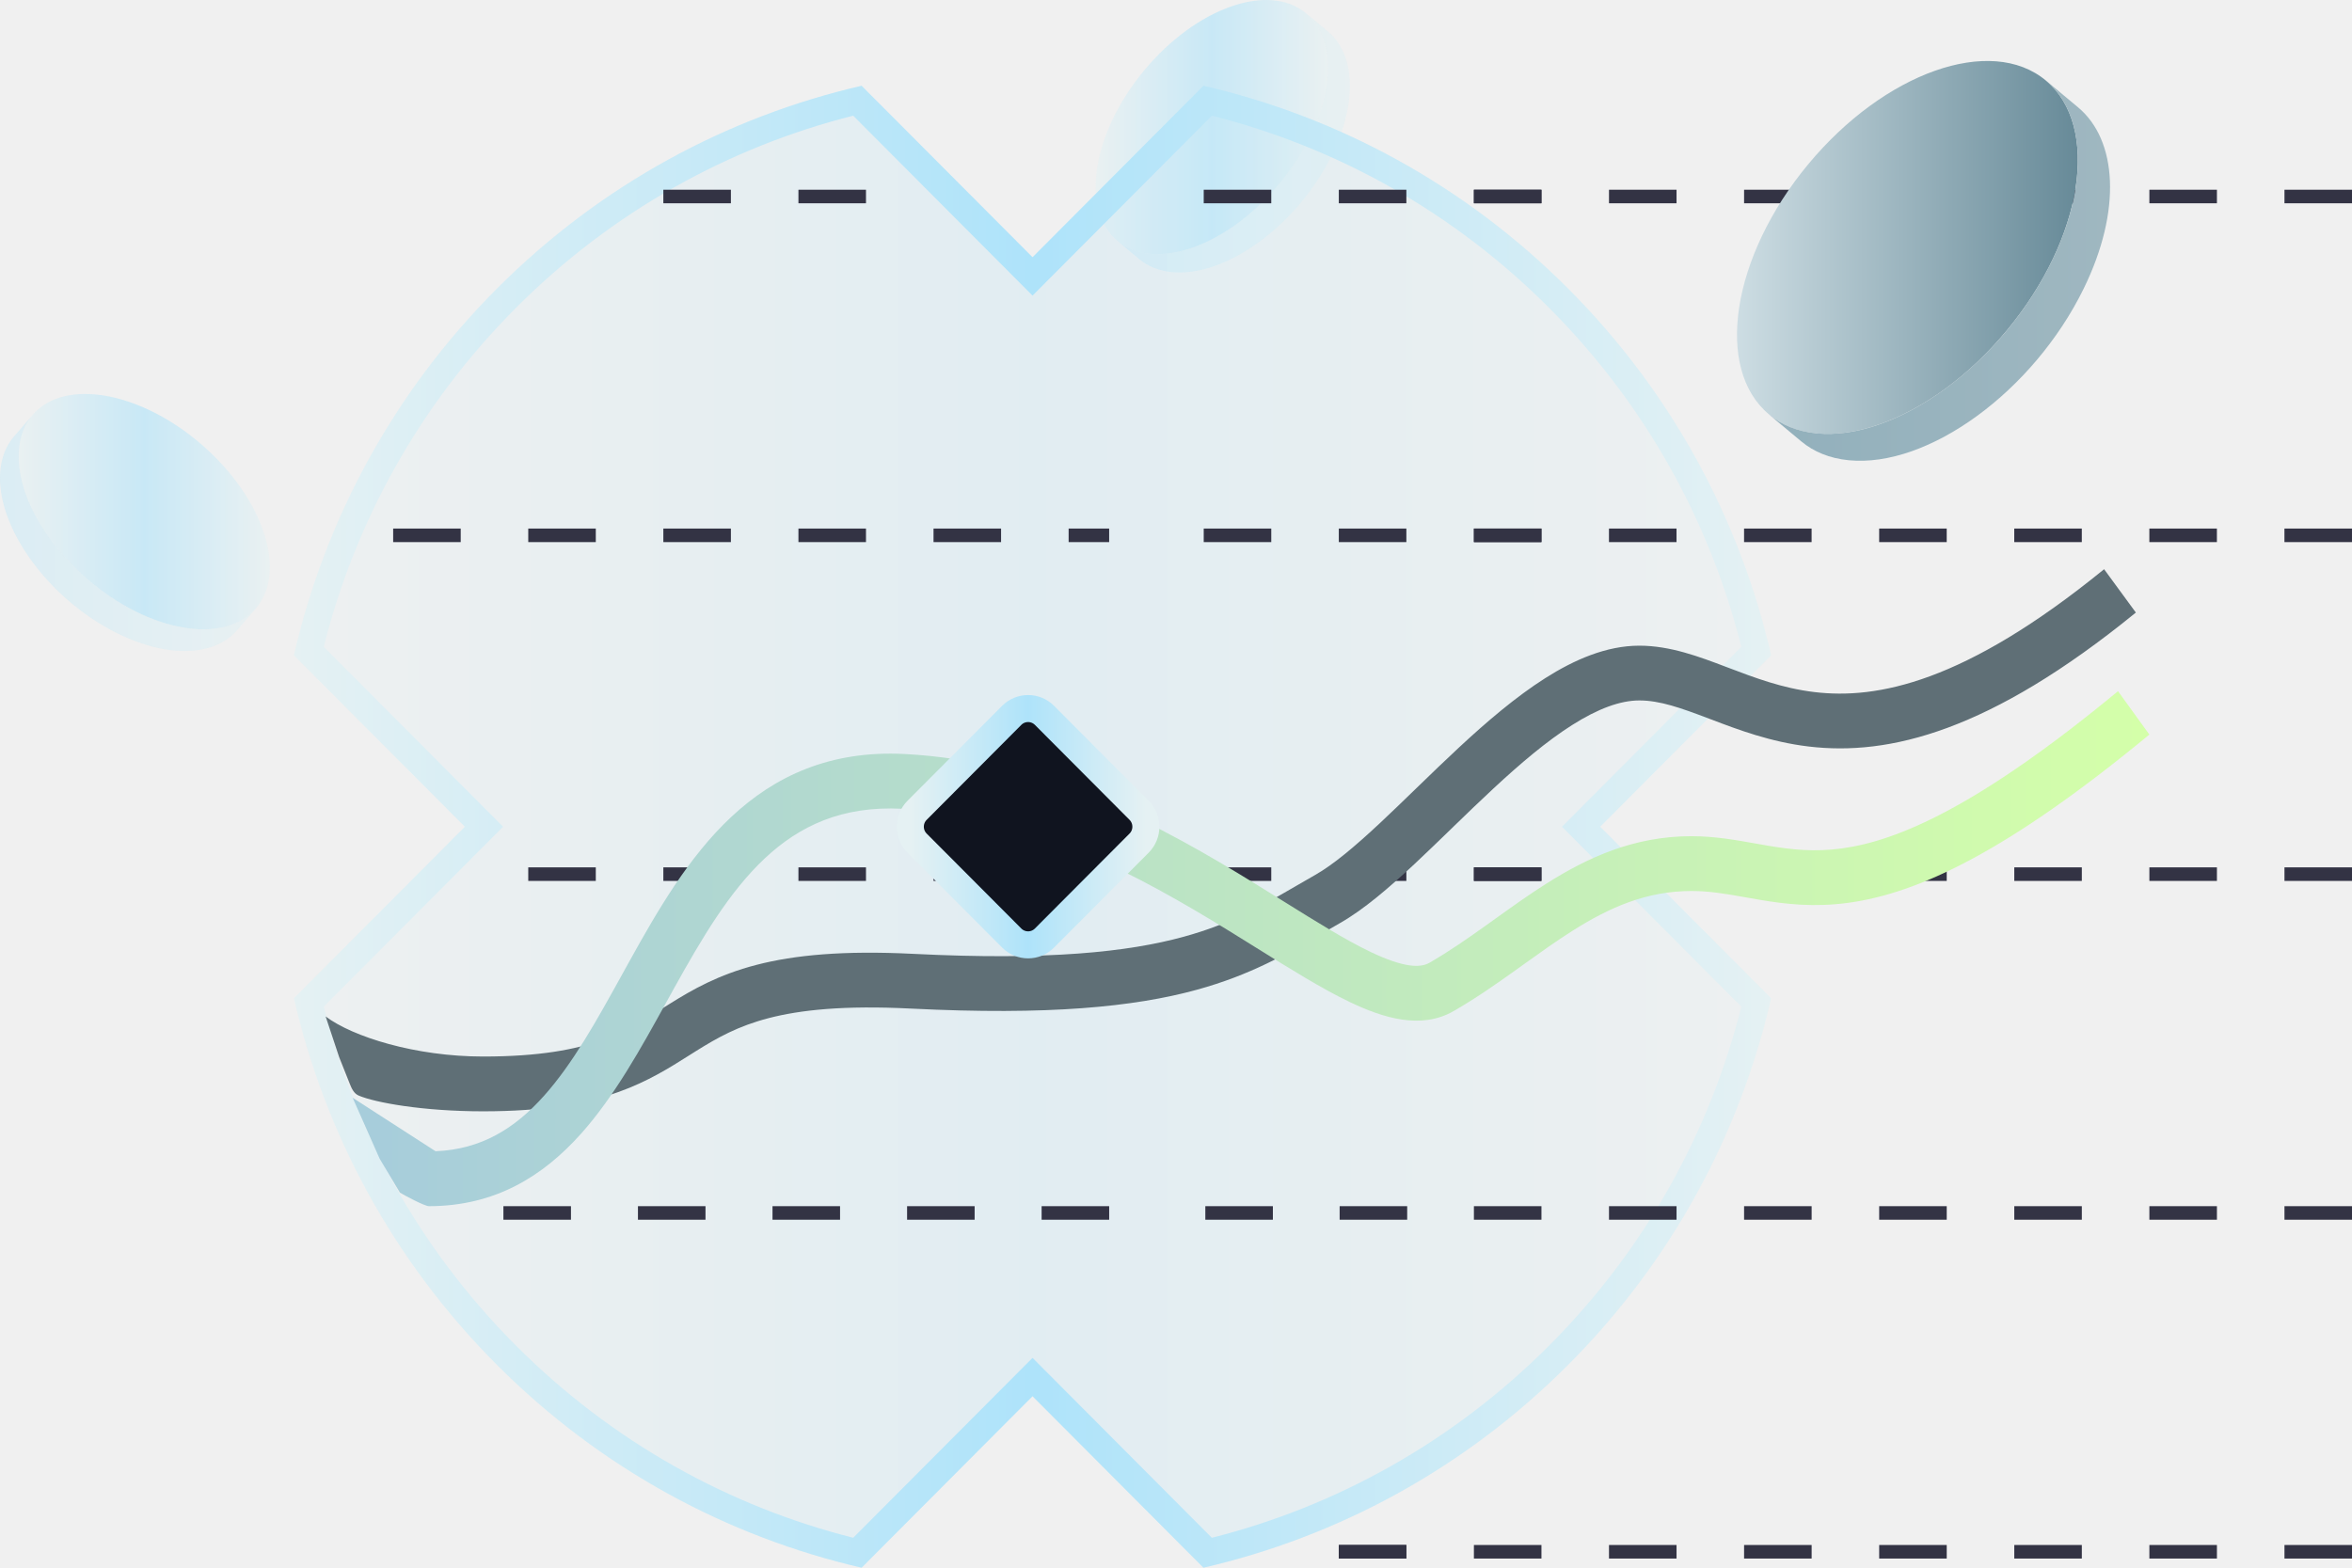
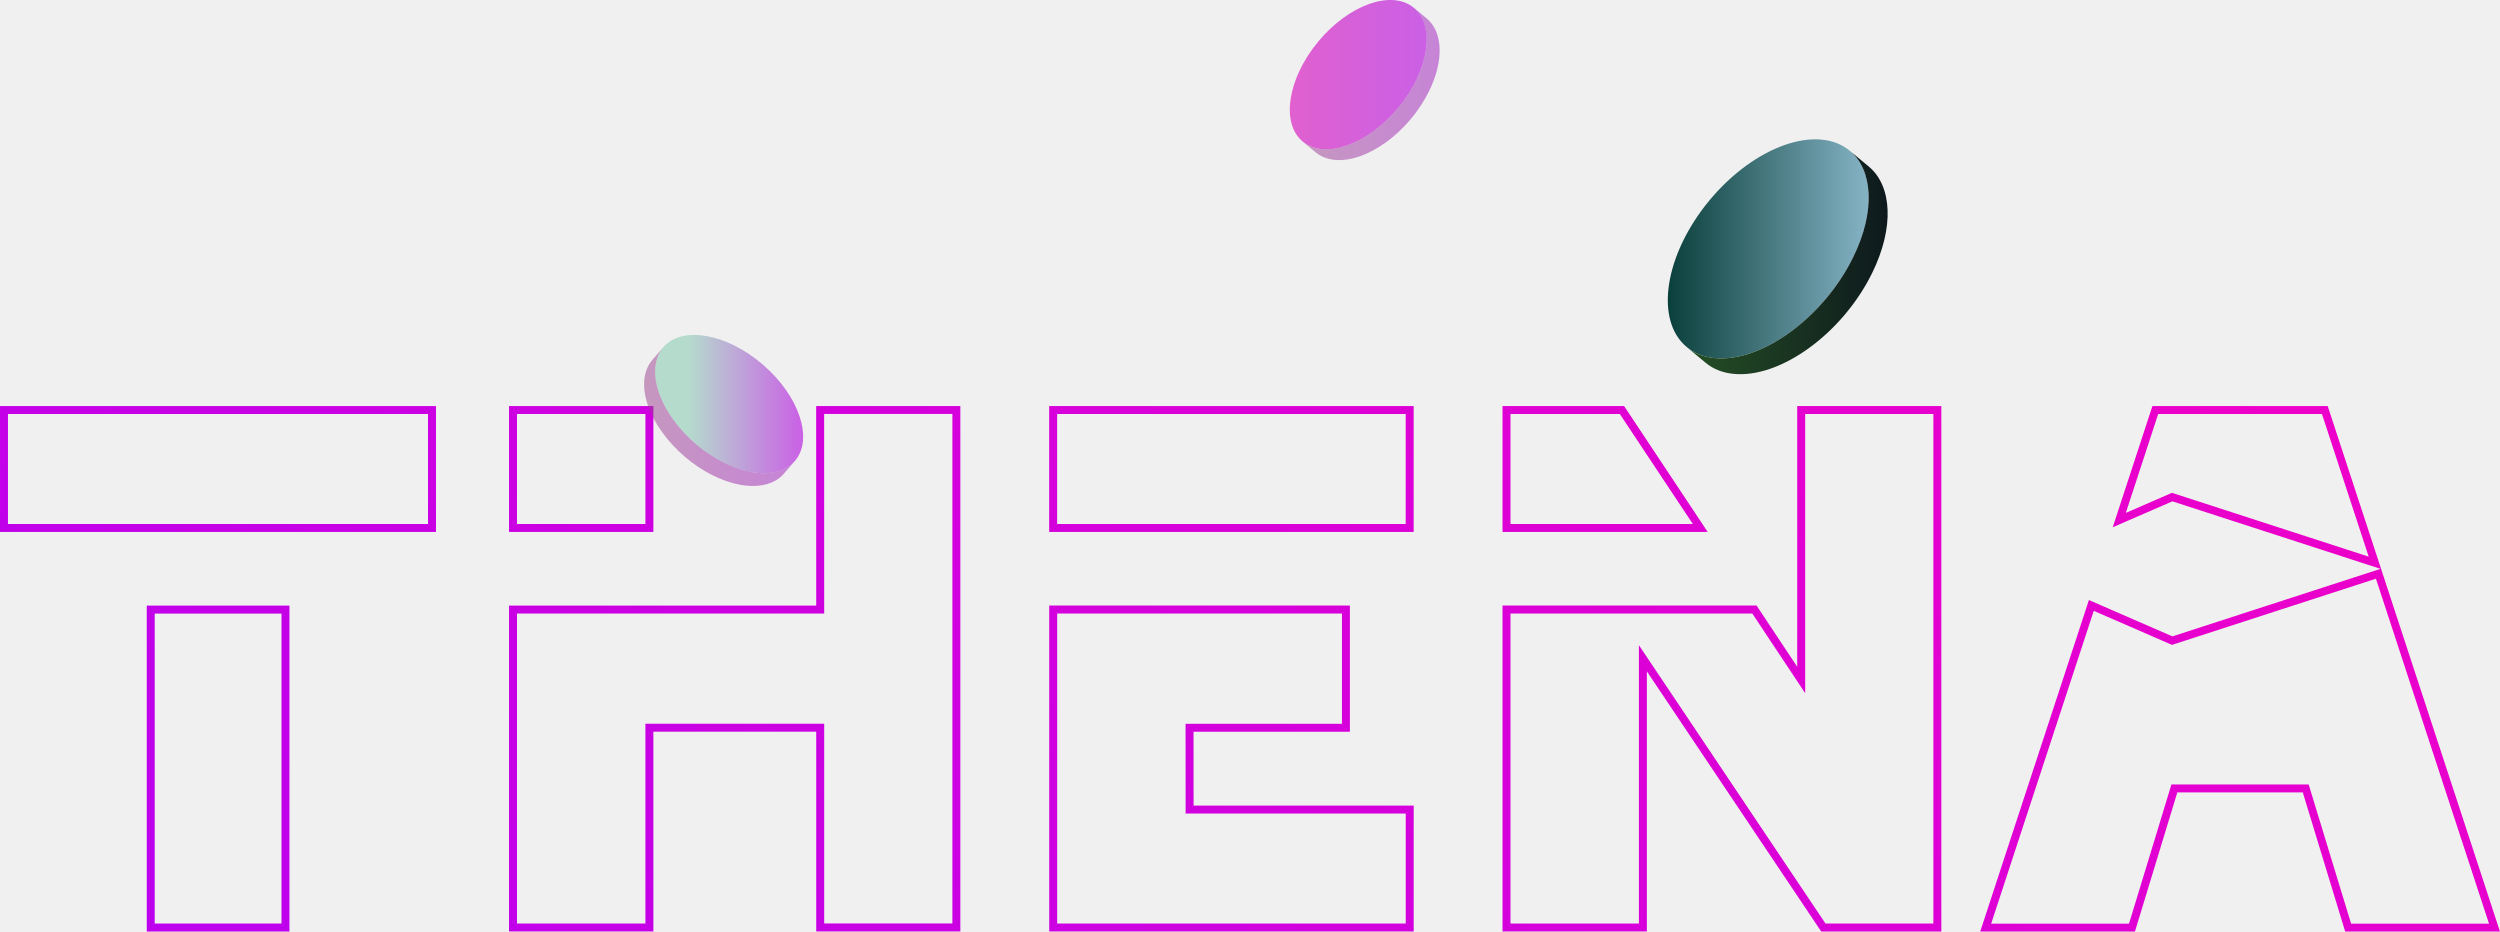
- <svg xmlns="http://www.w3.org/2000/svg" width="174" height="116" viewBox="0 0 174 116" fill="none">
-   <path opacity="0.6" d="M82.669 17.824C79.901 15.514 80.781 9.871 84.635 5.221C88.489 0.571 93.858 -1.326 96.626 0.984C99.395 3.294 98.515 8.937 94.661 13.587C90.807 18.238 85.438 20.135 82.669 17.824Z" fill="url(#paint0_linear_4116_3358)" />
-   <path opacity="0.5" d="M82.668 17.828L84.294 19.184C84.92 19.706 85.722 20.04 86.682 20.134C90.695 20.531 96.001 16.655 98.535 11.477C100.461 7.543 100.231 3.989 98.249 2.336L96.624 0.98C98.606 2.634 98.837 6.189 96.911 10.122C94.377 15.299 89.071 19.175 85.058 18.779C84.094 18.684 83.294 18.35 82.668 17.828Z" fill="url(#paint1_linear_4116_3358)" />
-   <g filter="url(#filter0_b_4116_3358)">
-     <path fill-rule="evenodd" clip-rule="evenodd" d="M63.74 6.347L76.387 19.036L89.033 6.347C98.93 8.635 108.328 13.648 116.039 21.386C123.75 29.123 128.746 38.553 131.027 48.484L118.38 61.174L131.027 73.864C128.746 83.794 123.75 93.224 116.039 100.961C108.328 108.699 98.929 113.712 89.031 116L76.386 103.312L63.741 116C53.844 113.711 44.445 108.698 36.734 100.961C29.023 93.224 24.027 83.793 21.747 73.863L34.392 61.174L21.746 48.485C24.027 38.554 29.023 29.123 36.734 21.386C44.445 13.648 53.843 8.635 63.74 6.347Z" fill="url(#paint2_linear_4116_3358)" fill-opacity="0.22" />
+ <svg xmlns="http://www.w3.org/2000/svg" width="314" height="117" viewBox="0 0 314 117" fill="none">
+   <path opacity="0.6" d="M163.616 17.774C160.845 15.471 161.726 9.844 165.582 5.206C169.438 0.569 174.81 -1.323 177.581 0.981C180.351 3.285 179.47 8.912 175.614 13.549C171.758 18.186 166.386 20.078 163.616 17.774Z" fill="url(#paint0_linear_2783_5080)" />
+   <path opacity="0.5" d="M163.615 17.778L165.242 19.13C165.869 19.651 166.671 19.984 167.632 20.078C171.647 20.473 176.956 16.608 179.492 11.445C181.418 7.522 181.188 3.978 179.205 2.329L177.58 0.977C179.563 2.627 179.793 6.171 177.867 10.093C175.332 15.256 170.022 19.121 166.007 18.726C165.042 18.631 164.242 18.299 163.615 17.778Z" fill="url(#paint1_linear_2783_5080)" />
+   <g clip-path="url(#clip0_2783_5080)">
+     <path d="M225.315 84.027L226.231 85.408V83.751V51.5H243.332V116.498H229.013L228.924 116.367L228.924 116.366L207.262 84.046L206.346 82.681V84.325V116.492H189.217V76.559H220.358L225.315 84.027ZM102.518 76.561H103.018L103.018 76.061L103.011 51.49H120.119V116.488H103.018V91.898V91.398H102.518H82.064H81.564V91.898V116.494H64.434V76.561H102.518ZM292.282 52.366L298.29 70.694L273.007 62.492L272.827 62.434L272.653 62.509L266.18 65.323L270.705 51.5H291.997L292.282 52.365L292.282 52.366ZM298.737 72.057L313.31 116.516H294.928L289.708 99.383L289.6 99.028H289.23H273.472H273.101L272.993 99.383L267.774 116.516H249.399L262.672 76.044L272.653 80.387L272.827 80.463L273.007 80.404L298.737 72.057ZM149.908 91.406H149.407L149.408 91.906L149.414 101.183L149.414 101.683H149.914H177.061V116.496H132.282V76.559H169.048V91.406H149.908ZM81.564 66.315H64.434V51.5H81.564V66.315ZM35.855 76.565V116.498H18.933V76.565H35.855ZM189.217 51.498H203.717L203.807 51.633L203.808 51.635L213.552 66.313H189.217V51.498ZM54.259 51.5V66.315H0.5V51.5H54.259ZM177.056 51.502V66.315H132.276V51.502H177.056Z" stroke="url(#paint2_linear_2783_5080)" />
  </g>
-   <path fill-rule="evenodd" clip-rule="evenodd" d="M76.387 21.873L63.119 8.56C53.971 10.873 45.307 15.619 38.148 22.804C30.987 29.988 26.257 38.681 23.952 47.862L37.219 61.174L23.952 74.486C26.258 83.666 30.988 92.358 38.148 99.543C45.308 106.727 53.971 111.473 63.12 113.786L76.386 100.475L89.652 113.787C98.802 111.474 107.465 106.727 114.626 99.543C121.785 92.359 126.515 83.666 128.821 74.487L115.553 61.174L128.821 47.861C126.516 38.681 121.786 29.988 114.626 22.804C107.466 15.62 98.803 10.873 89.654 8.56L76.387 21.873ZM89.033 6.347C98.93 8.635 108.328 13.648 116.039 21.386C123.75 29.123 128.746 38.553 131.027 48.484L118.38 61.174L131.027 73.864C128.746 83.794 123.75 93.224 116.039 100.961C108.328 108.699 98.929 113.712 89.031 116L76.386 103.312L63.741 116C53.844 113.711 44.445 108.698 36.734 100.961C29.023 93.224 24.027 83.793 21.747 73.863L34.392 61.174L21.746 48.485C24.027 38.554 29.023 29.123 36.734 21.386C44.445 13.648 53.843 8.635 63.74 6.347L76.387 19.036L89.033 6.347Z" fill="url(#paint3_linear_4116_3358)" />
-   <rect x="99.045" y="114.321" width="4.997" height="1.003" fill="#333344" />
-   <rect x="99.045" y="114.321" width="4.997" height="1.003" fill="#333344" />
-   <rect x="109.039" y="114.321" width="4.997" height="1.003" fill="#333344" />
-   <rect x="119.033" y="114.321" width="4.997" height="1.003" fill="#333344" />
-   <rect x="129.027" y="114.321" width="4.997" height="1.003" fill="#333344" />
-   <rect x="139.021" y="114.321" width="4.997" height="1.003" fill="#333344" />
-   <rect x="149.016" y="114.321" width="4.997" height="1.003" fill="#333344" />
-   <rect x="159.01" y="114.321" width="4.997" height="1.003" fill="#333344" />
-   <rect x="169.004" y="114.321" width="4.997" height="1.003" fill="#333344" />
-   <rect x="77.059" y="89.25" width="4.997" height="1.003" fill="#333344" />
-   <rect x="67.106" y="89.25" width="4.997" height="1.003" fill="#333344" />
-   <rect x="57.15" y="89.25" width="4.997" height="1.003" fill="#333344" />
-   <rect x="47.195" y="89.25" width="4.997" height="1.003" fill="#333344" />
-   <rect x="37.242" y="89.25" width="4.997" height="1.003" fill="#333344" />
-   <rect x="109.039" y="89.25" width="4.997" height="1.003" fill="#333344" />
-   <rect x="99.106" y="89.25" width="4.997" height="1.003" fill="#333344" />
-   <rect x="89.17" y="89.25" width="4.997" height="1.003" fill="#333344" />
-   <rect x="119.033" y="89.25" width="4.997" height="1.003" fill="#333344" />
-   <rect x="129.027" y="89.25" width="4.997" height="1.003" fill="#333344" />
-   <rect x="139.021" y="89.25" width="4.997" height="1.003" fill="#333344" />
-   <rect x="149.016" y="89.25" width="4.997" height="1.003" fill="#333344" />
-   <rect x="159.01" y="89.25" width="4.997" height="1.003" fill="#333344" />
-   <rect x="169.004" y="89.25" width="4.997" height="1.003" fill="#333344" />
-   <rect x="49.074" y="39.11" width="4.997" height="1.003" fill="#333344" />
-   <rect x="39.08" y="39.11" width="4.997" height="1.003" fill="#333344" />
-   <rect x="29.086" y="39.11" width="4.997" height="1.003" fill="#333344" />
-   <rect x="59.068" y="39.11" width="4.997" height="1.003" fill="#333344" />
-   <rect x="69.062" y="39.11" width="4.997" height="1.003" fill="#333344" />
-   <rect x="79.057" y="39.11" width="2.998" height="1.003" fill="#333344" />
-   <rect x="89.051" y="39.11" width="4.997" height="1.003" fill="#333344" />
-   <rect x="99.045" y="39.11" width="4.997" height="1.003" fill="#333344" />
-   <rect x="109.039" y="39.11" width="4.997" height="1.003" fill="#333344" />
-   <rect x="109.039" y="39.11" width="4.997" height="1.003" fill="#333344" />
-   <rect x="119.031" y="39.11" width="4.997" height="1.003" fill="#333344" />
-   <rect x="129.025" y="39.11" width="4.997" height="1.003" fill="#333344" />
-   <rect x="139.02" y="39.11" width="4.997" height="1.003" fill="#333344" />
-   <rect x="149.014" y="39.11" width="4.997" height="1.003" fill="#333344" />
-   <rect x="159.008" y="39.11" width="4.997" height="1.003" fill="#333344" />
-   <rect x="169.002" y="39.11" width="4.997" height="1.003" fill="#333344" />
-   <rect x="49.074" y="14.039" width="4.997" height="1.003" fill="#333344" />
-   <rect x="59.068" y="14.039" width="4.997" height="1.003" fill="#333344" />
-   <rect x="89.051" y="14.039" width="4.997" height="1.003" fill="#333344" />
-   <rect x="99.045" y="14.039" width="4.997" height="1.003" fill="#333344" />
-   <rect x="109.039" y="14.039" width="4.997" height="1.003" fill="#333344" />
-   <rect x="109.039" y="14.039" width="4.997" height="1.003" fill="#333344" />
-   <rect x="119.033" y="14.039" width="4.997" height="1.003" fill="#333344" />
-   <rect x="129.027" y="14.039" width="4.997" height="1.003" fill="#333344" />
-   <rect x="139.021" y="14.039" width="4.997" height="1.003" fill="#333344" />
-   <rect x="149.016" y="14.039" width="4.997" height="1.003" fill="#333344" />
-   <rect x="159.01" y="14.039" width="4.997" height="1.003" fill="#333344" />
-   <rect x="169.004" y="14.039" width="4.997" height="1.003" fill="#333344" />
-   <rect x="49.074" y="64.18" width="4.997" height="1.003" fill="#333344" />
-   <rect x="39.08" y="64.18" width="4.997" height="1.003" fill="#333344" />
-   <rect x="59.068" y="64.18" width="4.997" height="1.003" fill="#333344" />
-   <rect x="69.062" y="64.18" width="4.997" height="1.003" fill="#333344" />
-   <rect x="79.057" y="64.18" width="2.998" height="1.003" fill="#333344" />
-   <rect x="89.051" y="64.18" width="4.997" height="1.003" fill="#333344" />
-   <rect x="99.045" y="64.18" width="4.997" height="1.003" fill="#333344" />
-   <rect x="109.039" y="64.18" width="4.997" height="1.003" fill="#333344" />
-   <rect x="109.039" y="64.18" width="4.997" height="1.003" fill="#333344" />
-   <rect x="119.033" y="64.18" width="4.997" height="1.003" fill="#333344" />
-   <rect x="129.027" y="64.18" width="4.997" height="1.003" fill="#333344" />
-   <rect x="139.021" y="64.18" width="4.997" height="1.003" fill="#333344" />
-   <rect x="149.016" y="64.18" width="4.997" height="1.003" fill="#333344" />
-   <rect x="159.01" y="64.18" width="4.997" height="1.003" fill="#333344" />
-   <rect x="169.004" y="64.18" width="4.997" height="1.003" fill="#333344" />
-   <path opacity="0.6" d="M18.925 45.026C21.281 42.294 19.496 36.871 14.938 32.913C10.38 28.956 4.774 27.962 2.418 30.695C0.062 33.427 1.847 38.85 6.405 42.808C10.963 46.765 16.569 47.759 18.925 45.026Z" fill="url(#paint4_linear_4116_3358)" />
-   <path opacity="0.5" d="M18.926 45.03L17.543 46.634C17.009 47.252 16.273 47.712 15.341 47.962C11.446 49.01 5.581 46.054 2.24 41.361C-0.299 37.794 -0.65 34.25 1.037 32.294L2.419 30.691C0.733 32.647 1.083 36.192 3.622 39.757C6.963 44.451 12.828 47.407 16.723 46.359C17.659 46.108 18.393 45.648 18.926 45.03Z" fill="url(#paint5_linear_4116_3358)" />
-   <path fill-rule="evenodd" clip-rule="evenodd" d="M126.451 53.182C124.347 52.382 122.805 51.829 121.276 51.829C119.856 51.829 118.199 52.447 116.298 53.653C114.415 54.847 112.461 56.508 110.474 58.354C109.485 59.272 108.504 60.22 107.528 61.166L107.342 61.347C106.433 62.227 105.527 63.105 104.645 63.931C102.786 65.669 100.899 67.299 99.123 68.308C98.676 68.561 98.232 68.82 97.785 69.08C95.203 70.583 92.52 72.144 88.545 73.235C83.897 74.51 77.554 75.139 67.367 74.628C62.439 74.38 59.212 74.728 56.88 75.332C54.579 75.928 53.055 76.796 51.5 77.767C51.32 77.879 51.139 77.994 50.954 78.111C49.532 79.01 47.936 80.019 45.778 80.793C43.324 81.673 40.222 82.231 35.744 82.231C31.255 82.231 27.727 81.579 26.53 81.063C26.18 80.913 26.016 80.545 25.875 80.192L25.089 78.219L24.09 75.211C26.089 76.715 30.722 78.177 35.744 78.177C39.916 78.177 42.58 77.658 44.54 76.955C46.29 76.327 47.542 75.538 48.972 74.637C49.158 74.52 49.347 74.401 49.54 74.28C51.229 73.225 53.129 72.129 55.963 71.395C58.766 70.669 62.387 70.32 67.55 70.579C77.545 71.081 83.455 70.443 87.576 69.312C91.056 68.357 93.312 67.048 95.876 65.559C96.338 65.291 96.809 65.017 97.3 64.739C98.647 63.974 100.244 62.627 102.094 60.898C102.95 60.098 103.832 59.243 104.747 58.356L104.927 58.182C105.901 57.237 106.91 56.262 107.933 55.312C109.97 53.42 112.131 51.566 114.317 50.179C116.485 48.804 118.853 47.776 121.276 47.776C123.563 47.776 125.72 48.595 127.679 49.34L127.78 49.378C129.833 50.158 131.849 50.924 134.227 51.209C138.852 51.763 145.33 50.535 155.66 42.118L158.01 45.326C147.197 54.137 139.74 55.949 133.793 55.236C130.965 54.897 128.588 53.994 126.596 53.236L126.451 53.182Z" fill="#5F6F76" />
-   <path fill-rule="evenodd" clip-rule="evenodd" d="M129.129 66.396C127.716 66.145 126.501 65.929 125.135 65.929C121.816 65.929 119.076 67.135 116.322 68.879C115.128 69.634 113.966 70.467 112.743 71.344C112.537 71.492 112.33 71.64 112.121 71.79C110.687 72.815 109.17 73.876 107.543 74.812C105.132 76.201 102.33 75.329 99.847 74.141C97.81 73.167 95.476 71.712 92.981 70.157C92.312 69.74 91.631 69.315 90.942 68.891C84.272 64.788 76.197 60.325 66.728 59.843C62.275 59.617 59.133 61.121 56.586 63.509C53.954 65.978 51.927 69.414 49.84 73.174C49.65 73.518 49.459 73.864 49.266 74.213C47.414 77.569 45.451 81.128 42.987 83.886C40.181 87.028 36.63 89.25 31.733 89.25C31.403 89.25 29.872 88.422 29.586 88.247L28.087 85.74L26.088 81.228L32.221 85.185C35.607 85.049 38.087 83.5 40.245 81.084C42.388 78.685 44.126 75.541 46.03 72.095C46.211 71.768 46.394 71.438 46.578 71.105C48.64 67.388 50.939 63.41 54.085 60.46C57.317 57.43 61.405 55.512 66.909 55.792C77.353 56.324 86.109 61.24 92.833 65.376C93.589 65.841 94.314 66.292 95.009 66.725C97.471 68.259 99.563 69.562 101.396 70.439C103.847 71.612 105.074 71.628 105.745 71.242C107.2 70.404 108.588 69.437 110.013 68.418C110.213 68.275 110.414 68.131 110.617 67.986C111.835 67.112 113.096 66.207 114.39 65.388C117.444 63.456 120.868 61.873 125.135 61.873C126.844 61.873 128.433 62.158 129.871 62.415C130.191 62.472 130.503 62.528 130.807 62.579C132.527 62.868 134.22 63.059 136.273 62.777C140.397 62.212 146.355 59.682 156.69 51.143L159.009 54.353C148.482 63.051 141.876 66.098 136.755 66.8C134.185 67.152 132.085 66.899 130.219 66.586C129.84 66.522 129.479 66.458 129.129 66.396Z" fill="url(#paint6_linear_4116_3358)" />
-   <path d="M130.871 30.665C126.809 27.276 128.1 18.996 133.755 12.173C139.41 5.35 147.287 2.566 151.349 5.956C155.411 9.346 154.12 17.625 148.465 24.448C142.811 31.271 134.933 34.055 130.871 30.665Z" fill="url(#paint7_linear_4116_3358)" />
-   <path d="M130.871 30.67L133.257 32.66C134.176 33.427 135.352 33.916 136.761 34.055C142.649 34.637 150.434 28.95 154.152 21.353C156.977 15.58 156.64 10.366 153.732 7.94L151.349 5.951C154.256 8.377 154.595 13.593 151.77 19.364C148.052 26.96 140.266 32.647 134.378 32.066C132.963 31.927 131.79 31.437 130.871 30.67Z" fill="url(#paint8_linear_4116_3358)" />
-   <path d="M67.847 59.956L74.847 52.932C75.516 52.261 76.601 52.261 77.27 52.932L84.27 59.956C84.939 60.627 84.939 61.716 84.27 62.387L77.27 69.41C76.601 70.082 75.516 70.082 74.847 69.41L67.847 62.387C67.178 61.716 67.178 60.627 67.847 59.956Z" fill="#10141F" stroke="url(#paint9_linear_4116_3358)" stroke-width="2" stroke-miterlimit="10" />
+   <path opacity="0.6" d="M99.833 57.9C102.191 55.175 100.404 49.767 95.844 45.821C91.283 41.874 85.674 40.884 83.317 43.609C80.959 46.333 82.745 51.741 87.306 55.688C91.867 59.634 97.475 60.625 99.833 57.9Z" fill="url(#paint3_linear_2783_5080)" />
+   <path opacity="0.5" d="M99.834 57.903L98.449 59.503C97.916 60.119 97.179 60.578 96.246 60.828C92.349 61.873 86.481 58.925 83.137 54.245C80.597 50.688 80.246 47.154 81.934 45.204L83.317 43.605C81.629 45.555 81.98 49.09 84.52 52.646C87.863 57.326 93.732 60.274 97.629 59.229C98.566 58.978 99.301 58.52 99.834 57.903Z" fill="url(#paint4_linear_2783_5080)" />
+   <path d="M211.845 43.579C207.781 40.199 209.072 31.943 214.731 25.139C220.389 18.335 228.271 15.559 232.336 18.939C236.4 22.32 235.108 30.576 229.45 37.38C223.792 44.184 215.91 46.959 211.845 43.579Z" fill="url(#paint5_linear_2783_5080)" />
+   <path d="M211.845 43.584L214.232 45.569C215.152 46.333 216.328 46.821 217.738 46.959C223.63 47.539 231.42 41.868 235.14 34.293C237.967 28.537 237.629 23.337 234.719 20.918L232.335 18.934C235.244 21.354 235.582 26.555 232.756 32.309C229.036 39.885 221.245 45.556 215.354 44.976C213.938 44.837 212.764 44.349 211.845 43.584Z" fill="url(#paint6_linear_2783_5080)" />
  <defs>
-     <filter id="filter0_b_4116_3358" x="17.746" y="2.347" width="117.281" height="117.653" filterUnits="userSpaceOnUse" color-interpolation-filters="sRGB">
-       <feFlood flood-opacity="0" result="BackgroundImageFix" />
-       <feGaussianBlur in="BackgroundImageFix" stdDeviation="2" />
-       <feComposite in2="SourceAlpha" operator="in" result="effect1_backgroundBlur_4116_3358" />
-       <feBlend mode="normal" in="SourceGraphic" in2="effect1_backgroundBlur_4116_3358" result="shape" />
-     </filter>
-     <linearGradient id="paint0_linear_4116_3358" x1="81.055" y1="9.404" x2="98.241" y2="9.404" gradientUnits="userSpaceOnUse">
-       <stop stop-color="#E5F1F3" />
-       <stop offset="0.5" stop-color="#AEE3FA" />
-       <stop offset="1" stop-color="#E5F1F3" />
+     <linearGradient id="paint0_linear_2783_5080" x1="162" y1="9.378" x2="179.196" y2="9.378" gradientUnits="userSpaceOnUse">
+       <stop stop-color="#D600B8" />
+       <stop offset="0.5" stop-color="#C300CC" />
+       <stop offset="1" stop-color="#B100DE" />
    </linearGradient>
-     <linearGradient id="paint1_linear_4116_3358" x1="82.668" y1="10.571" x2="99.864" y2="10.571" gradientUnits="userSpaceOnUse">
-       <stop stop-color="#C5E9F7" />
-       <stop offset="1" stop-color="#DFF0F4" />
+     <linearGradient id="paint1_linear_2783_5080" x1="163.615" y1="10.542" x2="180.821" y2="10.542" gradientUnits="userSpaceOnUse">
+       <stop stop-color="#993E8D" />
+       <stop offset="1" stop-color="#9D17BD" />
    </linearGradient>
-     <linearGradient id="paint2_linear_4116_3358" x1="21.746" y1="61.173" x2="131.027" y2="61.173" gradientUnits="userSpaceOnUse">
-       <stop stop-color="#E5F1F3" />
-       <stop offset="0.5" stop-color="#AEE3FA" />
-       <stop offset="1" stop-color="#E5F1F3" />
+     <linearGradient id="paint2_linear_2783_5080" x1="314.628" y1="76.014" x2="171.027" y2="240.6" gradientUnits="userSpaceOnUse">
+       <stop stop-color="#ED00C9" />
+       <stop offset="1" stop-color="#BD00ED" />
    </linearGradient>
-     <linearGradient id="paint3_linear_4116_3358" x1="21.746" y1="61.173" x2="131.027" y2="61.173" gradientUnits="userSpaceOnUse">
-       <stop stop-color="#E5F1F3" />
-       <stop offset="0.5" stop-color="#AEE3FA" />
-       <stop offset="1" stop-color="#E5F1F3" />
+     <linearGradient id="paint3_linear_2783_5080" x1="82.277" y1="50.754" x2="100.873" y2="50.754" gradientUnits="userSpaceOnUse">
+       <stop offset="0.224" stop-color="#8DCDB6" />
+       <stop offset="1" stop-color="#B100DE" />
    </linearGradient>
-     <linearGradient id="paint4_linear_4116_3358" x1="1.379" y1="37.861" x2="19.964" y2="37.861" gradientUnits="userSpaceOnUse">
-       <stop stop-color="#E5F1F3" />
-       <stop offset="0.5" stop-color="#AEE3FA" />
-       <stop offset="1" stop-color="#E5F1F3" />
+     <linearGradient id="paint4_linear_2783_5080" x1="80.897" y1="52.322" x2="99.834" y2="52.322" gradientUnits="userSpaceOnUse">
+       <stop stop-color="#993E8D" />
+       <stop offset="1" stop-color="#9D17BD" />
    </linearGradient>
-     <linearGradient id="paint5_linear_4116_3358" x1="1.85735e-07" y1="39.432" x2="18.926" y2="39.432" gradientUnits="userSpaceOnUse">
-       <stop stop-color="#C5E9F7" />
-       <stop offset="1" stop-color="#DFF0F4" />
+     <linearGradient id="paint5_linear_2783_5080" x1="209.475" y1="31.259" x2="234.706" y2="31.259" gradientUnits="userSpaceOnUse">
+       <stop stop-color="#093F3B" />
+       <stop offset="1" stop-color="#85B3C5" />
    </linearGradient>
-     <linearGradient id="paint6_linear_4116_3358" x1="25.088" y1="70.197" x2="159.009" y2="70.197" gradientUnits="userSpaceOnUse">
-       <stop stop-color="#A6CCDC" />
-       <stop offset="1" stop-color="#D4FFA9" />
+     <linearGradient id="paint6_linear_2783_5080" x1="211.845" y1="32.967" x2="237.09" y2="32.967" gradientUnits="userSpaceOnUse">
+       <stop stop-color="#255025" />
+       <stop offset="1" stop-color="#0E191D" />
    </linearGradient>
-     <linearGradient id="paint7_linear_4116_3358" x1="128.502" y1="18.311" x2="153.718" y2="18.311" gradientUnits="userSpaceOnUse">
-       <stop stop-color="#CDDDE3" />
-       <stop offset="1" stop-color="#678A98" />
-     </linearGradient>
-     <linearGradient id="paint8_linear_4116_3358" x1="130.871" y1="20.023" x2="156.101" y2="20.023" gradientUnits="userSpaceOnUse">
-       <stop stop-color="#92B0BC" />
-       <stop offset="1" stop-color="#9FB7C0" />
-     </linearGradient>
-     <linearGradient id="paint9_linear_4116_3358" x1="67.346" y1="61.172" x2="84.771" y2="61.172" gradientUnits="userSpaceOnUse">
-       <stop stop-color="#E5F1F3" />
-       <stop offset="0.5" stop-color="#AEE3FA" />
-       <stop offset="1" stop-color="#E5F1F3" />
-     </linearGradient>
+     <clipPath id="clip0_2783_5080">
+       <rect width="314" height="66" fill="white" transform="translate(0 51)" />
+     </clipPath>
  </defs>
</svg>
